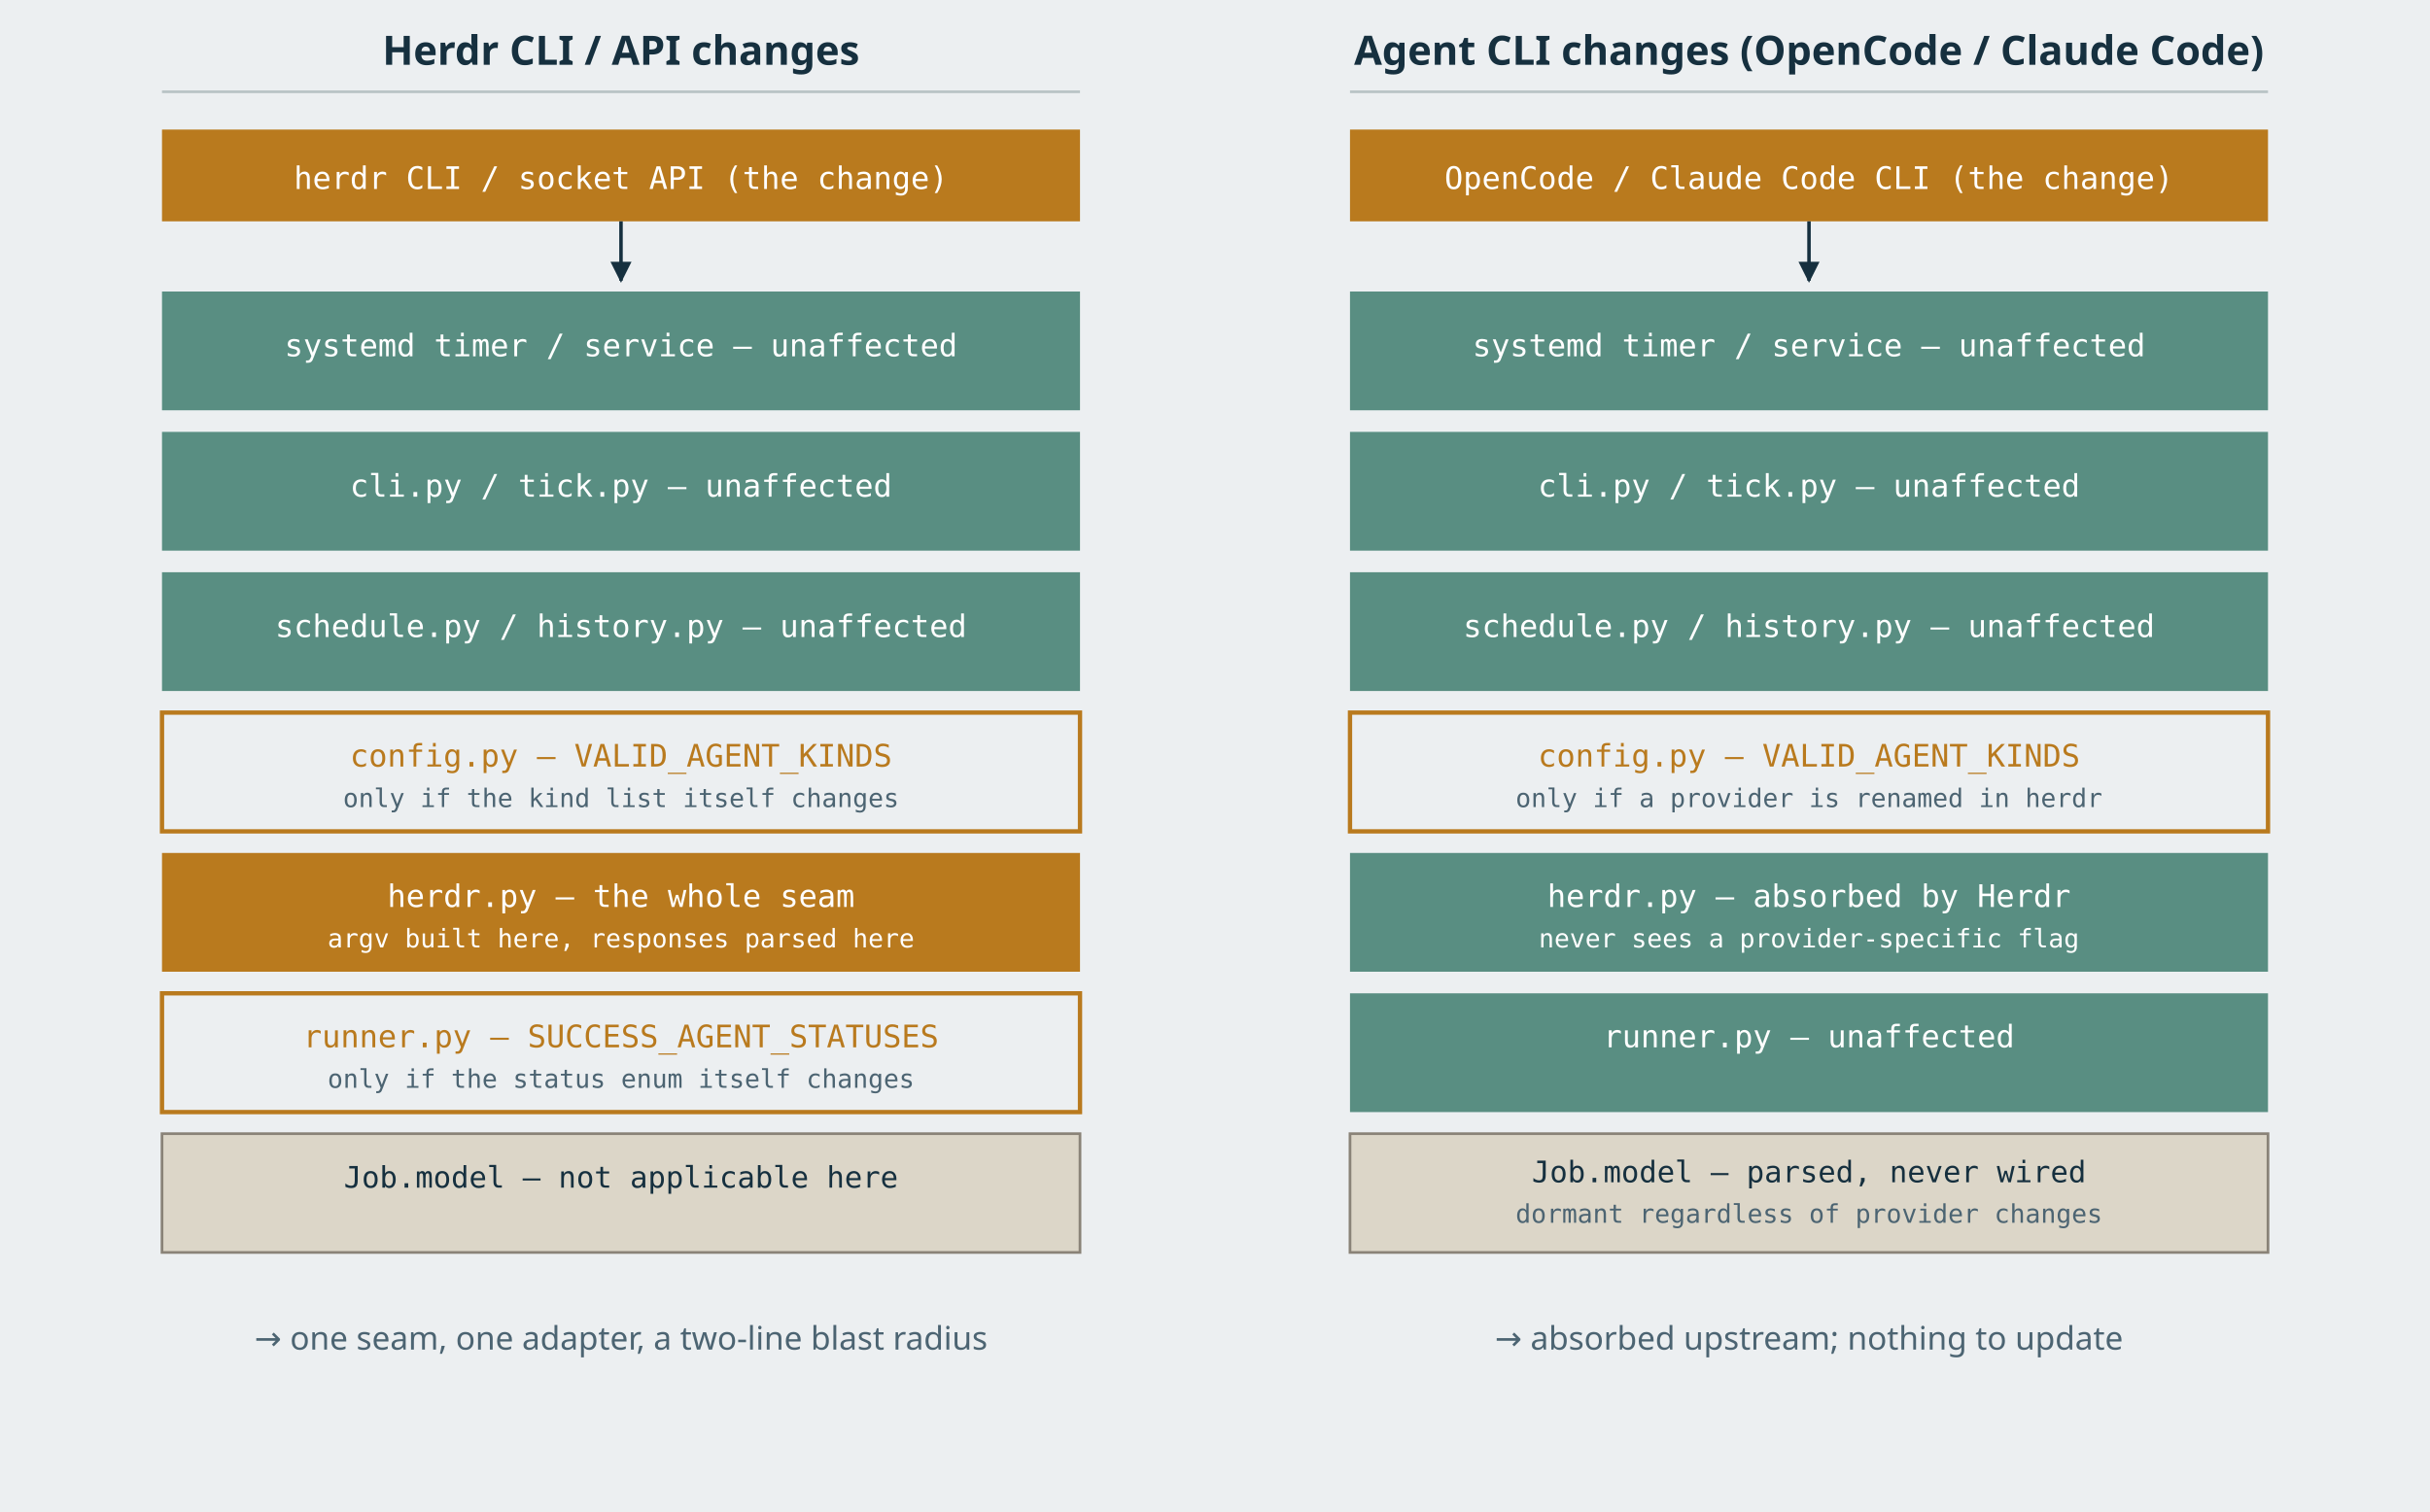
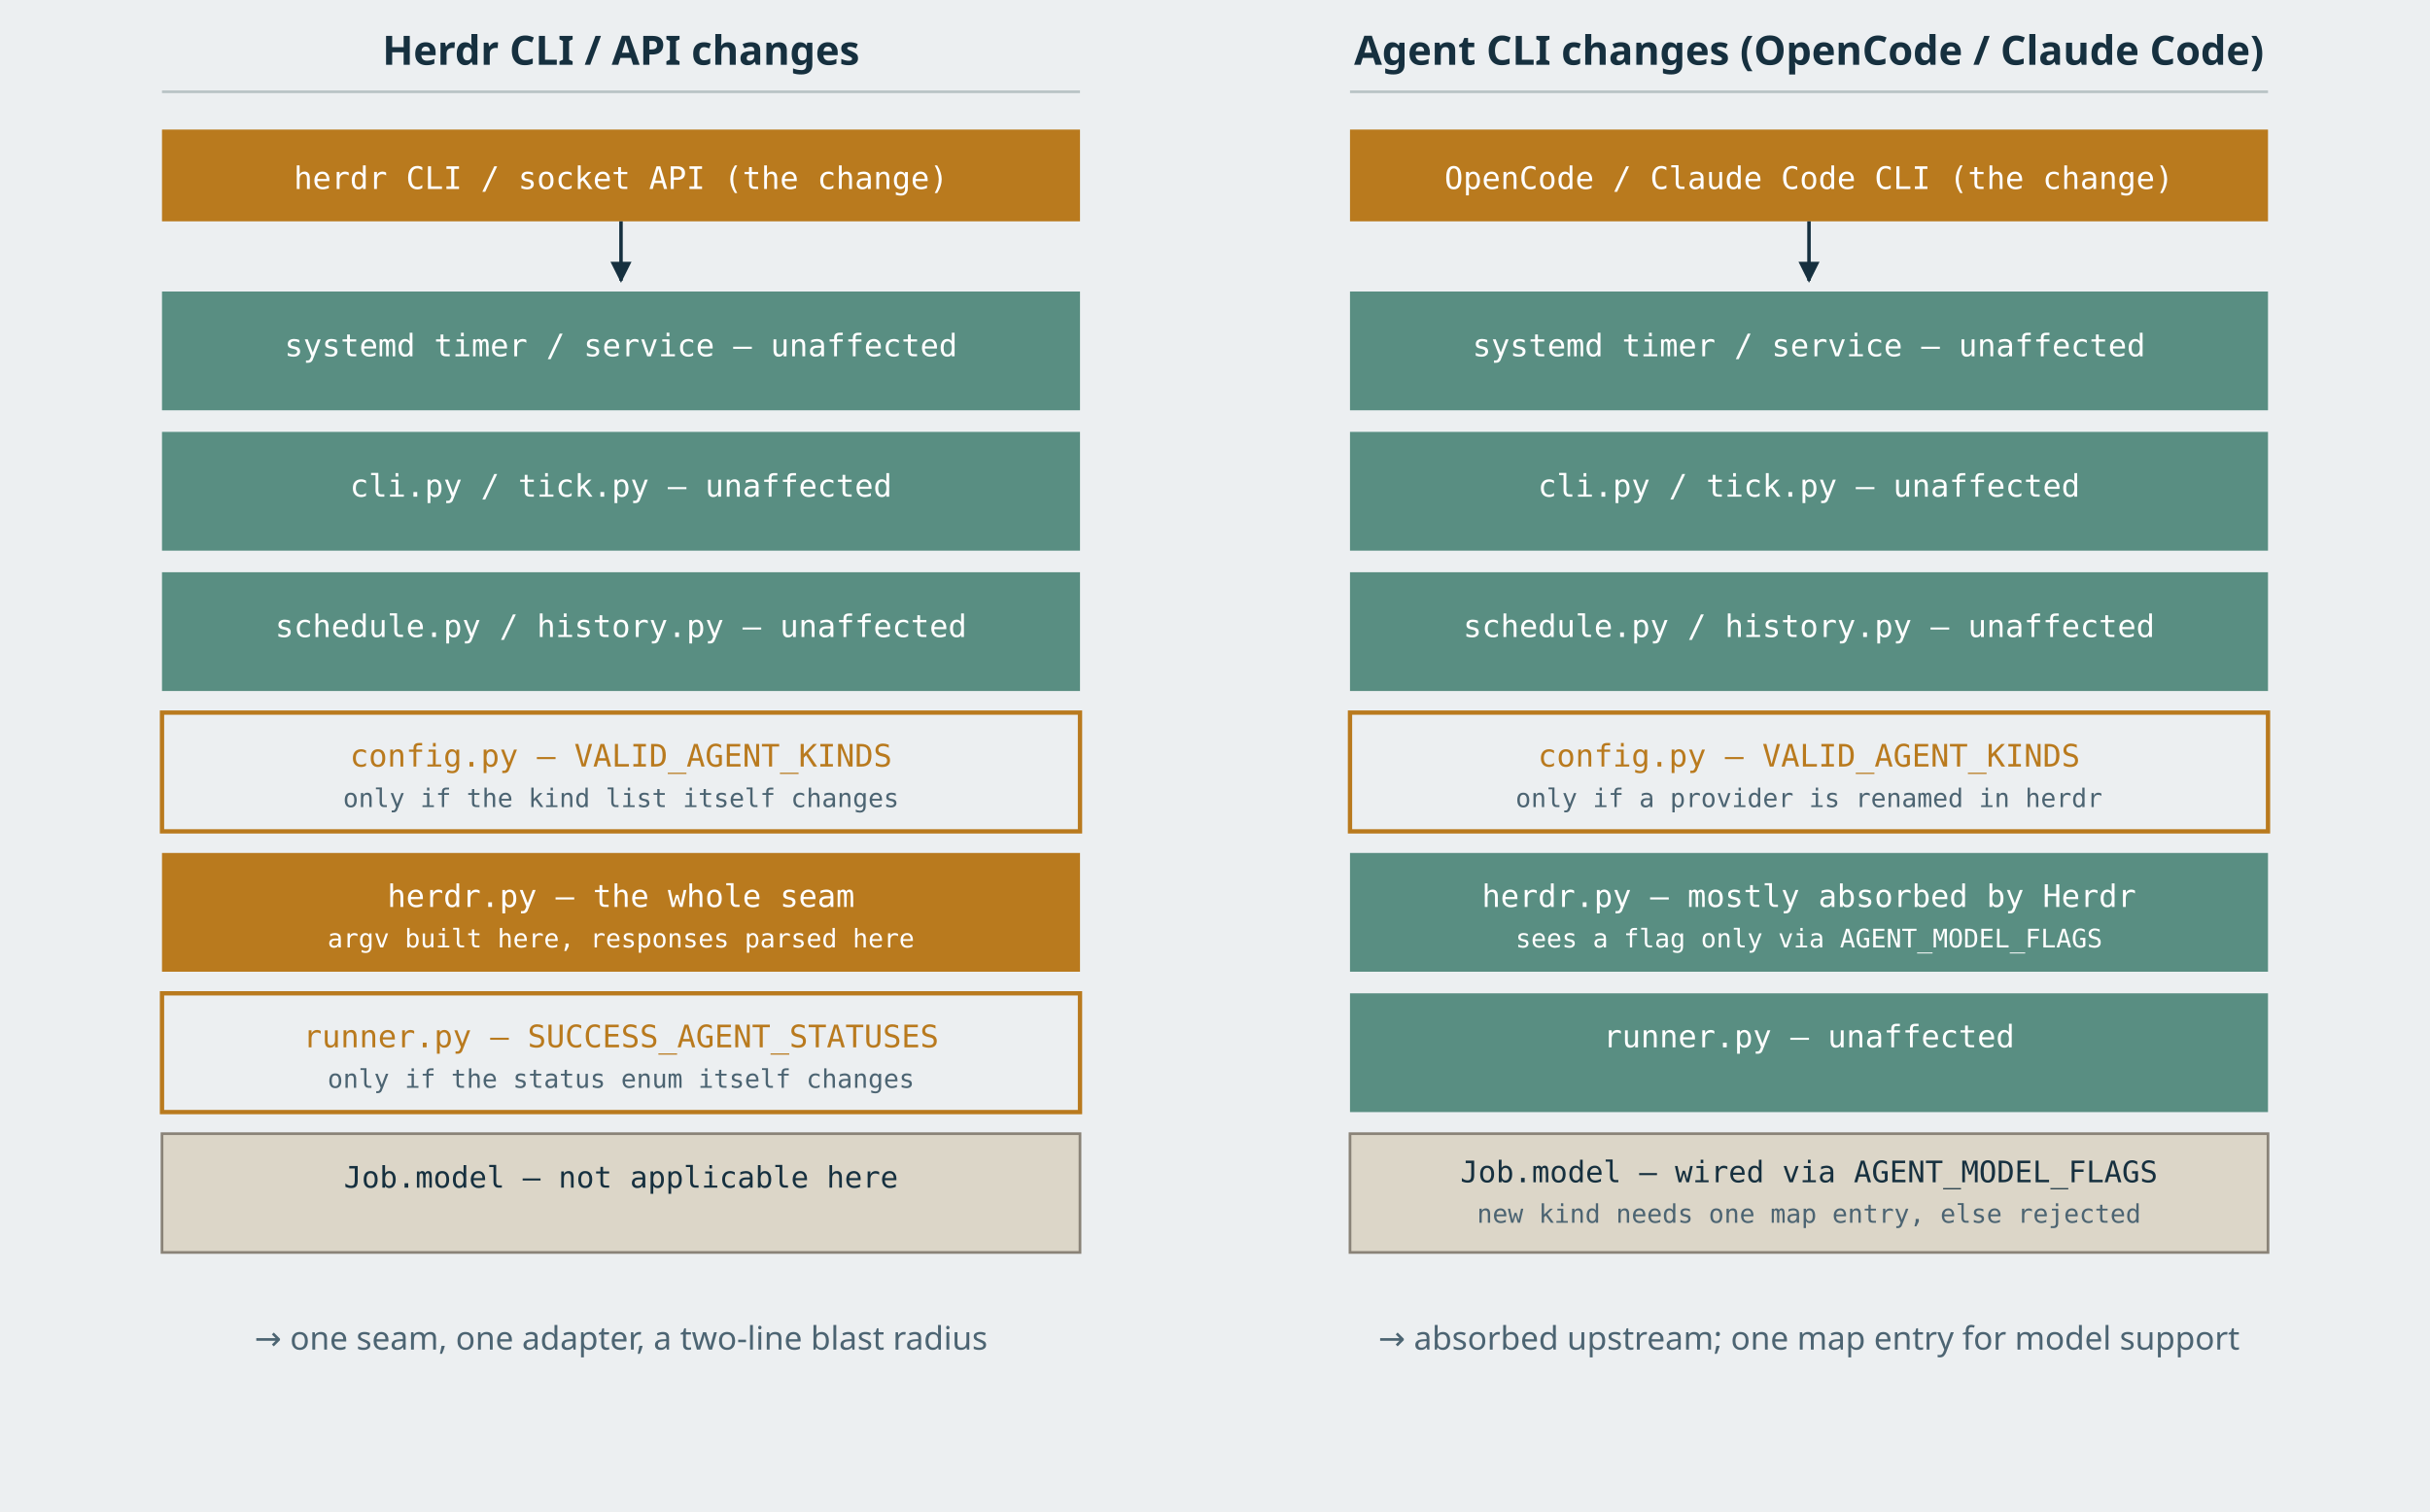
- <svg xmlns="http://www.w3.org/2000/svg" color="#16303f" viewBox="0 0 900 560" role="img" aria-label="Side-by-side comparison: a Herdr API change touches herdr.py directly and conditionally touches config.py's kind list and runner.py's status policy, leaving the scheduler and pure core untouched. An agent CLI change touches nothing in this codebase except one dormant, unwired model field, because Herdr absorbs the provider surface first.">
+ <svg xmlns="http://www.w3.org/2000/svg" color="#16303f" viewBox="0 0 900 560" role="img" aria-label="Side-by-side comparison: a Herdr API change touches herdr.py directly and conditionally touches config.py's kind list and runner.py's status policy, leaving the scheduler and pure core untouched. An agent CLI change only touches the small AGENT_MODEL_FLAGS map shared by config.py and herdr.py, because Herdr absorbs the rest of the provider surface first.">
  <defs>
    <marker id="c-arrow" viewBox="0 0 10 10" refX="9" refY="5" markerWidth="6" markerHeight="6" orient="auto-start-reverse">
      <path d="M0,0 L10,5 L0,10 z" fill="currentColor" />
    </marker>
  </defs>
  <rect x="0" y="0" width="100%" height="100%" fill="#eceff1" />
  <text x="230" y="24" text-anchor="middle" font-family="IBM Plex Sans Condensed, Arial Narrow, sans-serif" font-weight="600" font-size="15" fill="currentColor">Herdr CLI / API changes</text>
  <line x1="60" y1="34" x2="400" y2="34" stroke="#b9c4c6" stroke-width="1" />
  <text x="670" y="24" text-anchor="middle" font-family="IBM Plex Sans Condensed, Arial Narrow, sans-serif" font-weight="600" font-size="15" fill="currentColor">Agent CLI changes (OpenCode / Claude Code)</text>
  <line x1="500" y1="34" x2="840" y2="34" stroke="#b9c4c6" stroke-width="1" />
  <rect x="60" y="48" width="340" height="34" fill="#b97a1e" />
  <text x="230" y="70" text-anchor="middle" font-family="IBM Plex Mono, Consolas, monospace" font-size="11.5" fill="#ffffff">herdr CLI / socket API (the change)</text>
  <rect x="500" y="48" width="340" height="34" fill="#b97a1e" />
  <text x="670" y="70" text-anchor="middle" font-family="IBM Plex Mono, Consolas, monospace" font-size="11.5" fill="#ffffff">OpenCode / Claude Code CLI (the change)</text>
  <line x1="230" y1="82" x2="230" y2="104" stroke="currentColor" stroke-width="1.3" marker-end="url(#c-arrow)" />
  <line x1="670" y1="82" x2="670" y2="104" stroke="currentColor" stroke-width="1.3" marker-end="url(#c-arrow)" />
  <rect x="60" y="108" width="340" height="44" fill="#3f7d6f" opacity="0.85" />
  <text x="230" y="132" text-anchor="middle" font-family="IBM Plex Mono, Consolas, monospace" font-size="11.5" fill="#ffffff">systemd timer / service — unaffected</text>
  <rect x="500" y="108" width="340" height="44" fill="#3f7d6f" opacity="0.85" />
  <text x="670" y="132" text-anchor="middle" font-family="IBM Plex Mono, Consolas, monospace" font-size="11.5" fill="#ffffff">systemd timer / service — unaffected</text>
  <rect x="60" y="160" width="340" height="44" fill="#3f7d6f" opacity="0.85" />
  <text x="230" y="184" text-anchor="middle" font-family="IBM Plex Mono, Consolas, monospace" font-size="11.5" fill="#ffffff">cli.py / tick.py — unaffected</text>
  <rect x="500" y="160" width="340" height="44" fill="#3f7d6f" opacity="0.85" />
  <text x="670" y="184" text-anchor="middle" font-family="IBM Plex Mono, Consolas, monospace" font-size="11.5" fill="#ffffff">cli.py / tick.py — unaffected</text>
  <rect x="60" y="212" width="340" height="44" fill="#3f7d6f" opacity="0.85" />
  <text x="230" y="236" text-anchor="middle" font-family="IBM Plex Mono, Consolas, monospace" font-size="11.5" fill="#ffffff">schedule.py / history.py — unaffected</text>
  <rect x="500" y="212" width="340" height="44" fill="#3f7d6f" opacity="0.85" />
  <text x="670" y="236" text-anchor="middle" font-family="IBM Plex Mono, Consolas, monospace" font-size="11.5" fill="#ffffff">schedule.py / history.py — unaffected</text>
  <rect x="60" y="264" width="340" height="44" fill="none" stroke="#b97a1e" stroke-width="1.6" />
  <text x="230" y="284" text-anchor="middle" font-family="IBM Plex Mono, Consolas, monospace" font-size="11.5" fill="#b97a1e">config.py — VALID_AGENT_KINDS</text>
  <text x="230" y="299" text-anchor="middle" font-family="IBM Plex Mono, Consolas, monospace" font-size="9.5" fill="#4c6472">only if the kind list itself changes</text>
  <rect x="500" y="264" width="340" height="44" fill="none" stroke="#b97a1e" stroke-width="1.6" />
  <text x="670" y="284" text-anchor="middle" font-family="IBM Plex Mono, Consolas, monospace" font-size="11.5" fill="#b97a1e">config.py — VALID_AGENT_KINDS</text>
  <text x="670" y="299" text-anchor="middle" font-family="IBM Plex Mono, Consolas, monospace" font-size="9.5" fill="#4c6472">only if a provider is renamed in herdr</text>
  <rect x="60" y="316" width="340" height="44" fill="#b97a1e" />
  <text x="230" y="336" text-anchor="middle" font-family="IBM Plex Mono, Consolas, monospace" font-size="11.5" fill="#ffffff">herdr.py — the whole seam</text>
  <text x="230" y="351" text-anchor="middle" font-family="IBM Plex Mono, Consolas, monospace" font-size="9.5" fill="#ffffff">argv built here, responses parsed here</text>
  <rect x="500" y="316" width="340" height="44" fill="#3f7d6f" opacity="0.85" />
-   <text x="670" y="336" text-anchor="middle" font-family="IBM Plex Mono, Consolas, monospace" font-size="11.5" fill="#ffffff">herdr.py — absorbed by Herdr</text>
-   <text x="670" y="351" text-anchor="middle" font-family="IBM Plex Mono, Consolas, monospace" font-size="9.5" fill="#ffffff">never sees a provider-specific flag</text>
+   <text x="670" y="336" text-anchor="middle" font-family="IBM Plex Mono, Consolas, monospace" font-size="11.5" fill="#ffffff">herdr.py — mostly absorbed by Herdr</text>
+   <text x="670" y="351" text-anchor="middle" font-family="IBM Plex Mono, Consolas, monospace" font-size="9.5" fill="#ffffff">sees a flag only via AGENT_MODEL_FLAGS</text>
  <rect x="60" y="368" width="340" height="44" fill="none" stroke="#b97a1e" stroke-width="1.6" />
  <text x="230" y="388" text-anchor="middle" font-family="IBM Plex Mono, Consolas, monospace" font-size="11.5" fill="#b97a1e">runner.py — SUCCESS_AGENT_STATUSES</text>
  <text x="230" y="403" text-anchor="middle" font-family="IBM Plex Mono, Consolas, monospace" font-size="9.5" fill="#4c6472">only if the status enum itself changes</text>
  <rect x="500" y="368" width="340" height="44" fill="#3f7d6f" opacity="0.85" />
  <text x="670" y="388" text-anchor="middle" font-family="IBM Plex Mono, Consolas, monospace" font-size="11.5" fill="#ffffff">runner.py — unaffected</text>
  <rect x="60" y="420" width="340" height="44" fill="#dcd6c8" stroke="#8a8378" stroke-width="1" />
  <text x="230" y="440" text-anchor="middle" font-family="IBM Plex Mono, Consolas, monospace" font-size="11" fill="#16303f">Job.model — not applicable here</text>
  <rect x="500" y="420" width="340" height="44" fill="#dcd6c8" stroke="#8a8378" stroke-width="1" />
-   <text x="670" y="438" text-anchor="middle" font-family="IBM Plex Mono, Consolas, monospace" font-size="11" fill="#16303f">Job.model — parsed, never wired</text>
-   <text x="670" y="453" text-anchor="middle" font-family="IBM Plex Mono, Consolas, monospace" font-size="9.5" fill="#4c6472">dormant regardless of provider changes</text>
+   <text x="670" y="438" text-anchor="middle" font-family="IBM Plex Mono, Consolas, monospace" font-size="11" fill="#16303f">Job.model — wired via AGENT_MODEL_FLAGS</text>
+   <text x="670" y="453" text-anchor="middle" font-family="IBM Plex Mono, Consolas, monospace" font-size="9.5" fill="#4c6472">new kind needs one map entry, else rejected</text>
  <text x="230" y="500" text-anchor="middle" font-family="IBM Plex Sans, Segoe UI, sans-serif" font-size="12" fill="#4c6472">→ one seam, one adapter, a two-line blast radius</text>
-   <text x="670" y="500" text-anchor="middle" font-family="IBM Plex Sans, Segoe UI, sans-serif" font-size="12" fill="#4c6472">→ absorbed upstream; nothing to update</text>
+   <text x="670" y="500" text-anchor="middle" font-family="IBM Plex Sans, Segoe UI, sans-serif" font-size="12" fill="#4c6472">→ absorbed upstream; one map entry for model support</text>
</svg>
